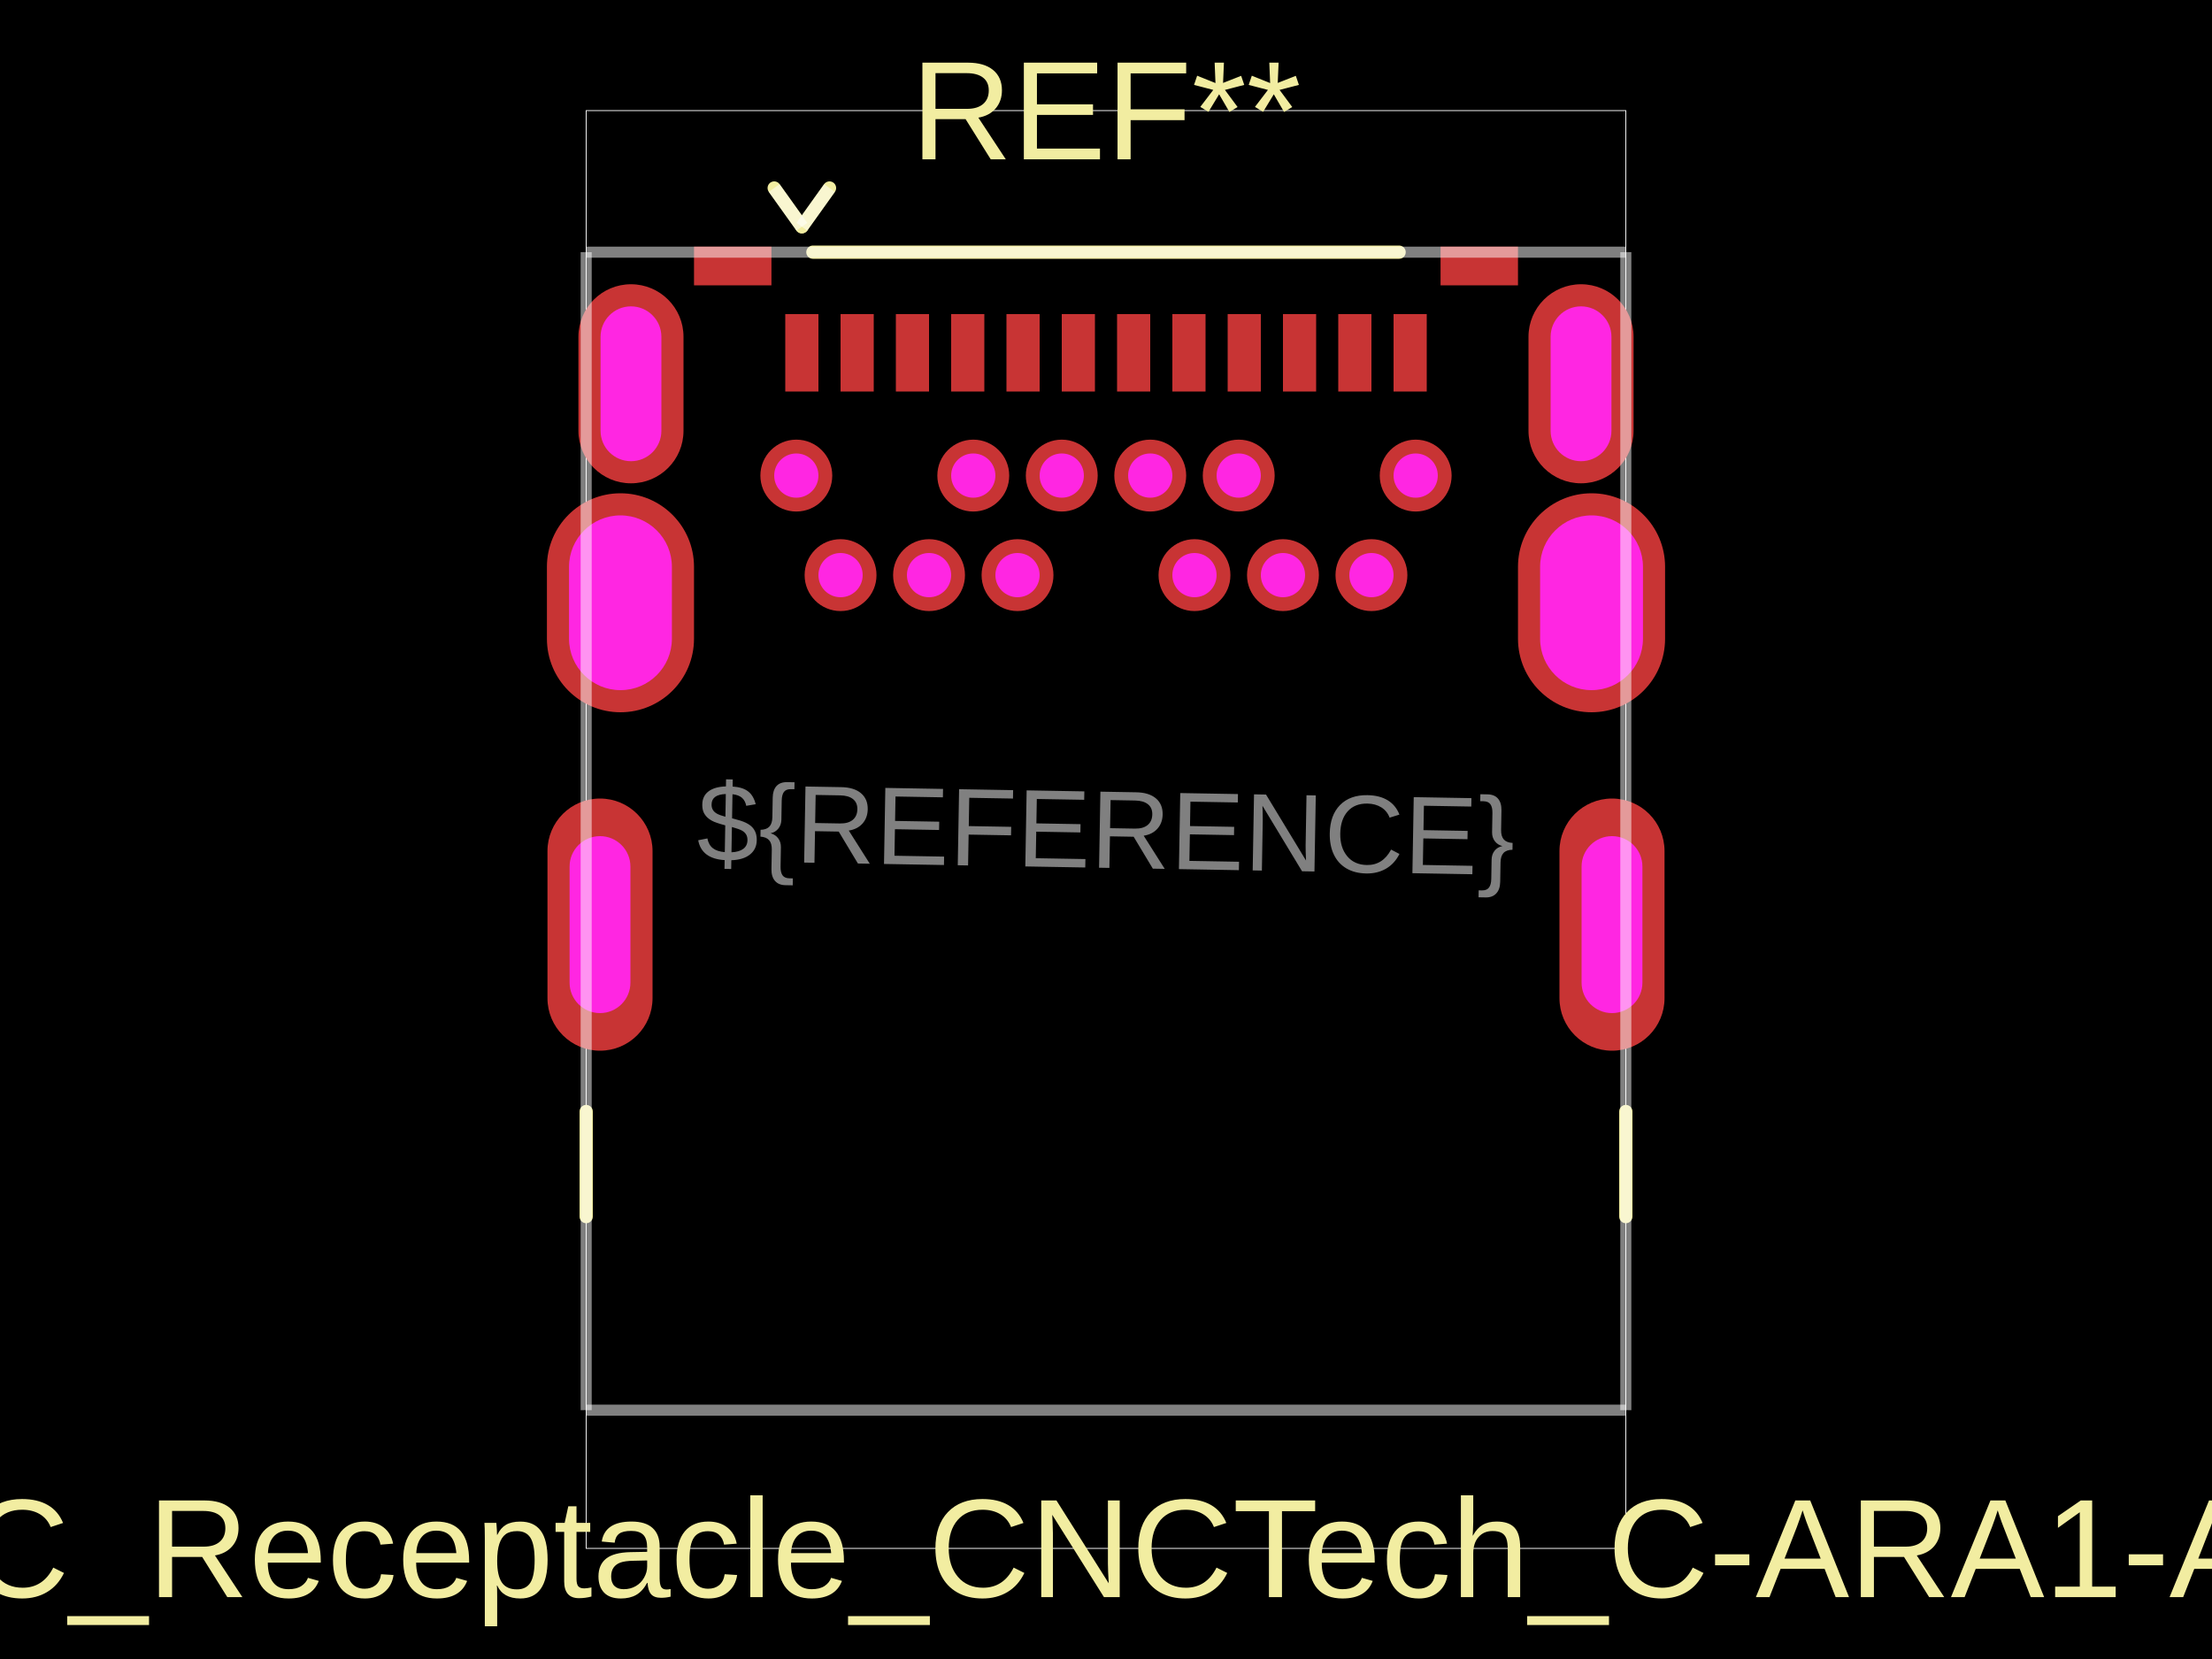
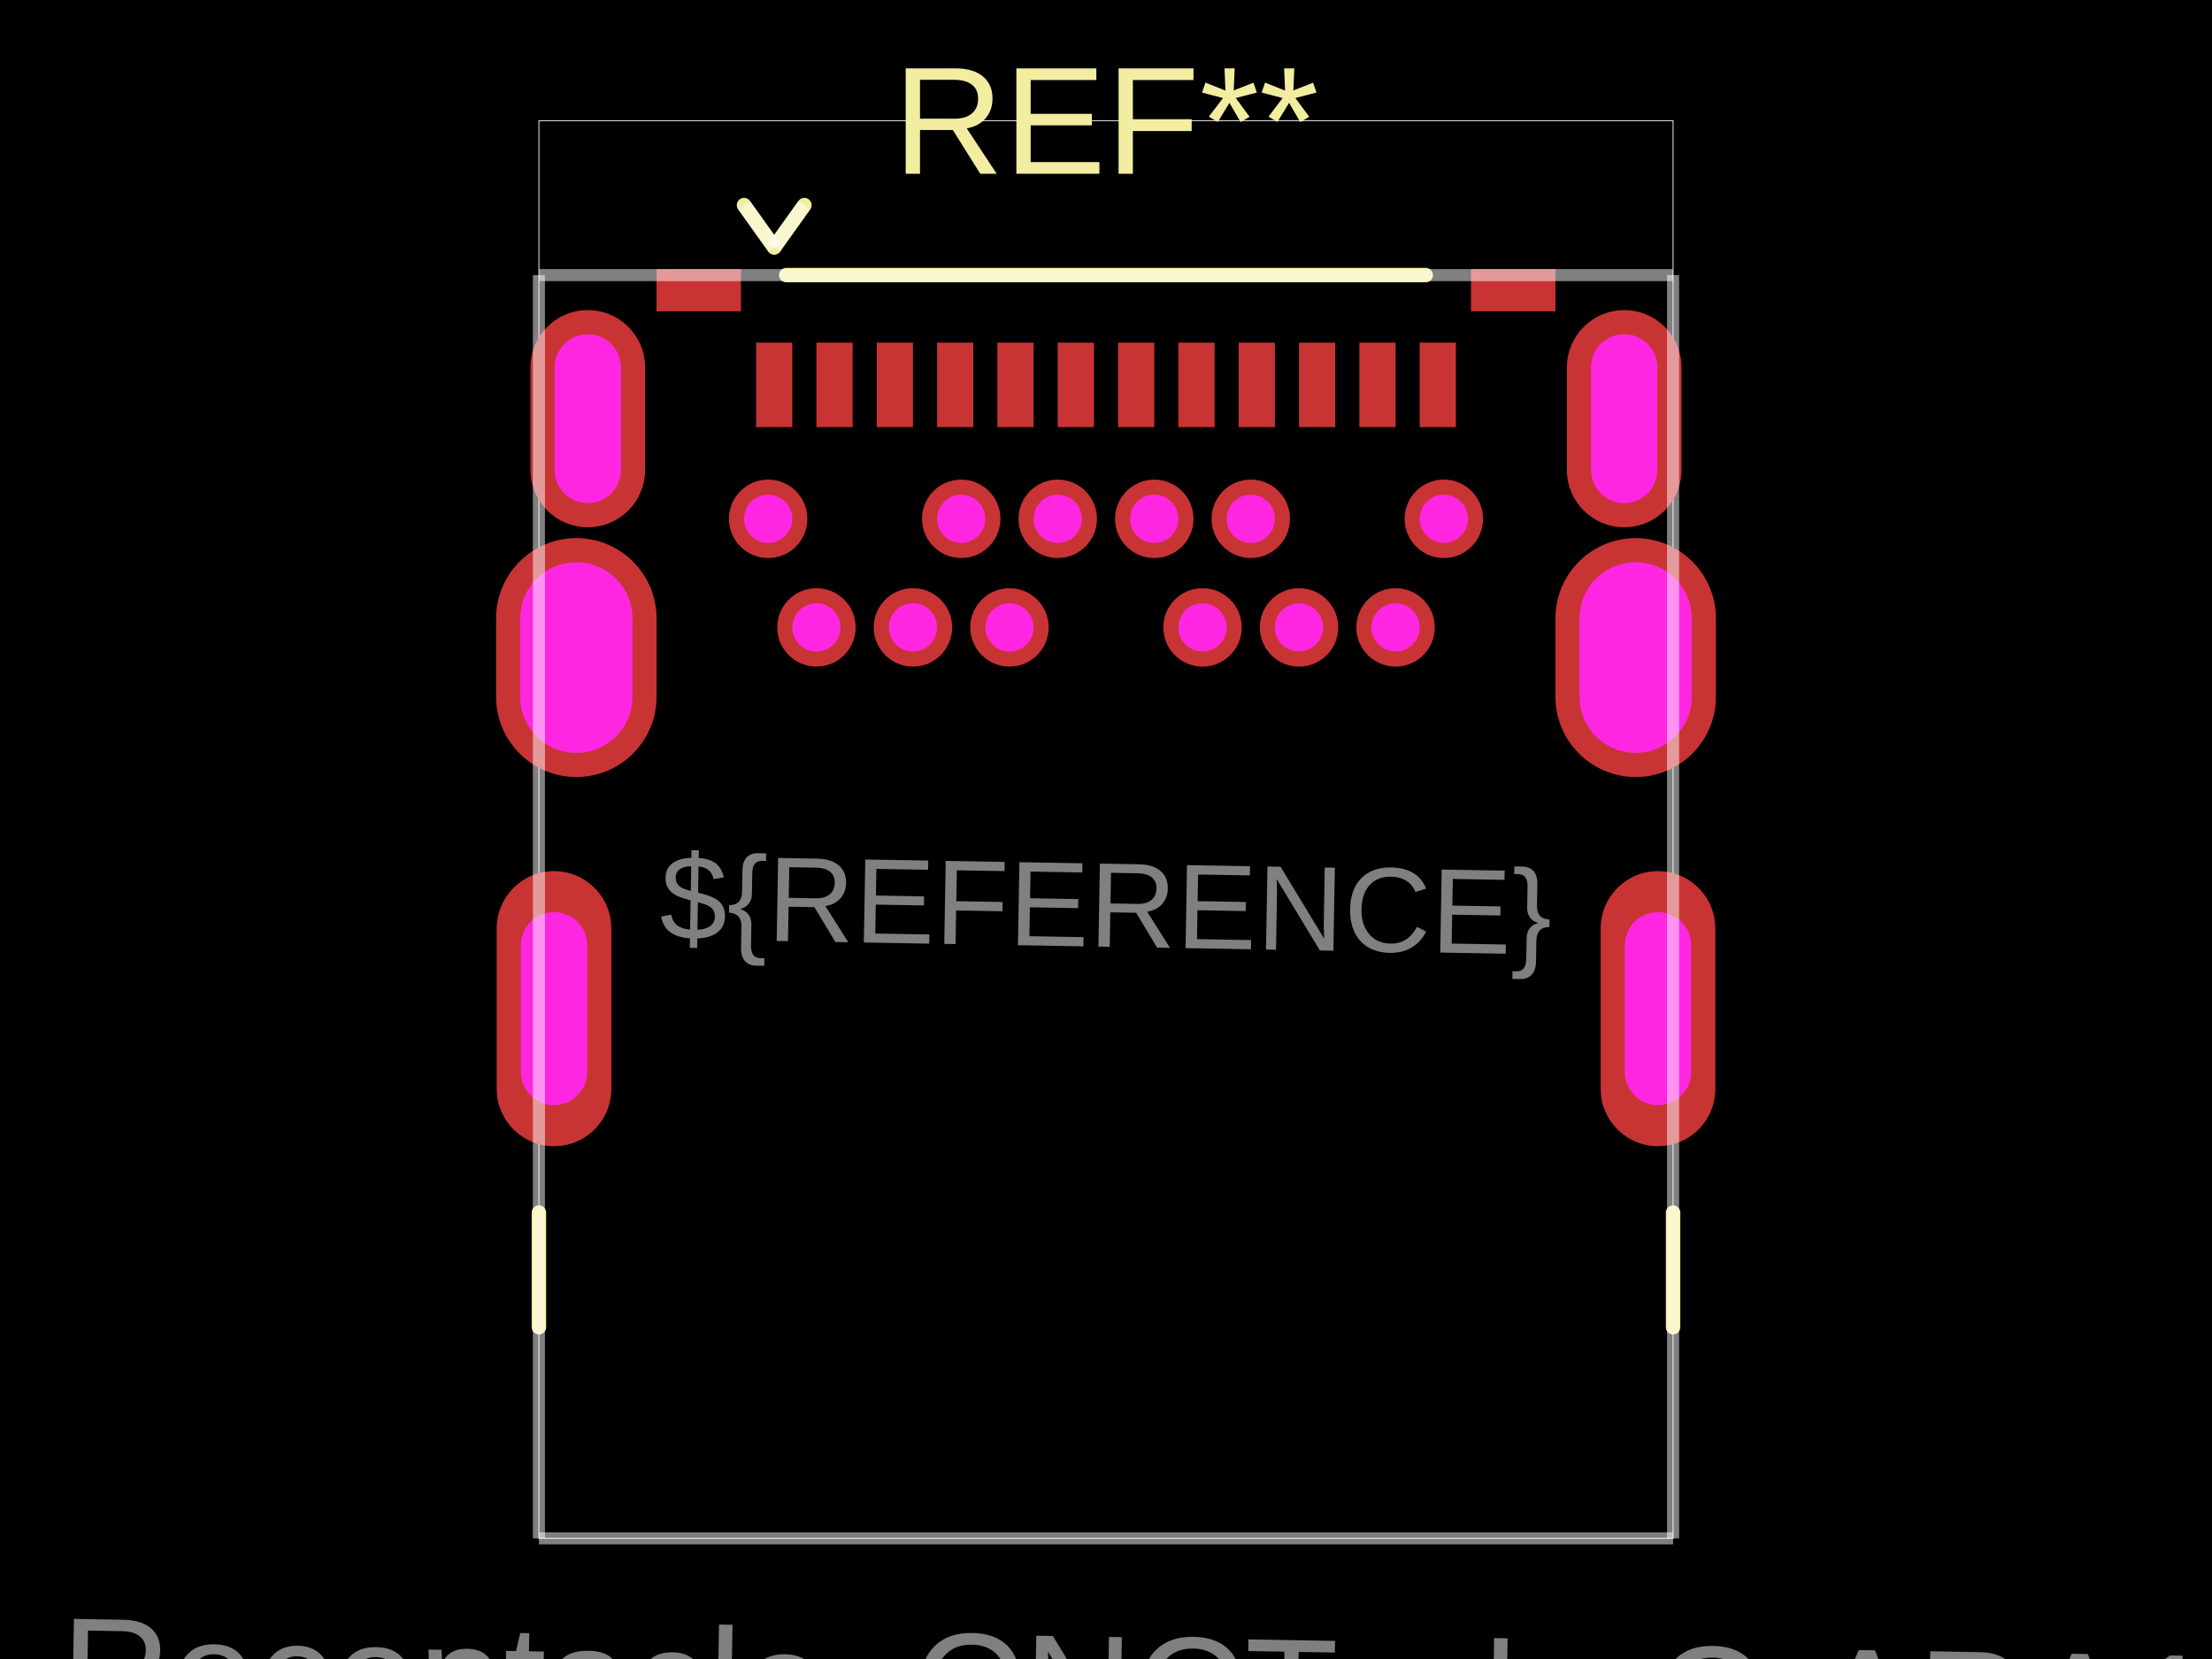
<svg xmlns="http://www.w3.org/2000/svg" width="800" height="600">
  <style />
  <rect class="boundary" x="0" y="0" fill="#000" width="800" height="600" data-type="pcb_background" data-pcb-layer="global" />
-   <rect class="pcb-boundary" fill="none" stroke="#fff" stroke-width="0.3" x="212" y="40" width="376" height="520" data-type="pcb_boundary" data-pcb-layer="global" />
+   <rect class="pcb-boundary" fill="none" stroke="#fff" stroke-width="0.3" x="194.909" y="43.636" width="410.182" height="512.727" data-type="pcb_boundary" data-pcb-layer="global" />
  <g data-type="pcb_plated_hole" data-pcb-layer="through">
-     <circle class="pcb-hole-outer" fill="rgb(200, 52, 52)" cx="512" cy="172" r="13" data-type="pcb_plated_hole" data-pcb-layer="top" />
-     <circle class="pcb-hole-inner" fill="#FF26E2" cx="512" cy="172" r="8" data-type="pcb_plated_hole_drill" data-pcb-layer="drill" />
+     <circle class="pcb-hole-outer" fill="rgb(200, 52, 52)" cx="522.182" cy="187.636" r="14.182" data-type="pcb_plated_hole" data-pcb-layer="top" />
+     <circle class="pcb-hole-inner" fill="#FF26E2" cx="522.182" cy="187.636" r="8.727" data-type="pcb_plated_hole_drill" data-pcb-layer="drill" />
  </g>
  <g data-type="pcb_plated_hole" data-pcb-layer="through">
-     <circle class="pcb-hole-outer" fill="rgb(200, 52, 52)" cx="496" cy="208" r="13" data-type="pcb_plated_hole" data-pcb-layer="top" />
-     <circle class="pcb-hole-inner" fill="#FF26E2" cx="496" cy="208" r="8" data-type="pcb_plated_hole_drill" data-pcb-layer="drill" />
+     <circle class="pcb-hole-outer" fill="rgb(200, 52, 52)" cx="504.727" cy="226.909" r="14.182" data-type="pcb_plated_hole" data-pcb-layer="top" />
+     <circle class="pcb-hole-inner" fill="#FF26E2" cx="504.727" cy="226.909" r="8.727" data-type="pcb_plated_hole_drill" data-pcb-layer="drill" />
  </g>
  <g data-type="pcb_plated_hole" data-pcb-layer="through">
-     <circle class="pcb-hole-outer" fill="rgb(200, 52, 52)" cx="464" cy="208" r="13" data-type="pcb_plated_hole" data-pcb-layer="top" />
-     <circle class="pcb-hole-inner" fill="#FF26E2" cx="464" cy="208" r="8" data-type="pcb_plated_hole_drill" data-pcb-layer="drill" />
+     <circle class="pcb-hole-outer" fill="rgb(200, 52, 52)" cx="469.818" cy="226.909" r="14.182" data-type="pcb_plated_hole" data-pcb-layer="top" />
+     <circle class="pcb-hole-inner" fill="#FF26E2" cx="469.818" cy="226.909" r="8.727" data-type="pcb_plated_hole_drill" data-pcb-layer="drill" />
  </g>
  <g data-type="pcb_plated_hole" data-pcb-layer="through">
-     <circle class="pcb-hole-outer" fill="rgb(200, 52, 52)" cx="448" cy="172" r="13" data-type="pcb_plated_hole" data-pcb-layer="top" />
-     <circle class="pcb-hole-inner" fill="#FF26E2" cx="448" cy="172" r="8" data-type="pcb_plated_hole_drill" data-pcb-layer="drill" />
+     <circle class="pcb-hole-outer" fill="rgb(200, 52, 52)" cx="452.364" cy="187.636" r="14.182" data-type="pcb_plated_hole" data-pcb-layer="top" />
+     <circle class="pcb-hole-inner" fill="#FF26E2" cx="452.364" cy="187.636" r="8.727" data-type="pcb_plated_hole_drill" data-pcb-layer="drill" />
  </g>
  <g data-type="pcb_plated_hole" data-pcb-layer="through">
-     <circle class="pcb-hole-outer" fill="rgb(200, 52, 52)" cx="432" cy="208" r="13" data-type="pcb_plated_hole" data-pcb-layer="top" />
-     <circle class="pcb-hole-inner" fill="#FF26E2" cx="432" cy="208" r="8" data-type="pcb_plated_hole_drill" data-pcb-layer="drill" />
+     <circle class="pcb-hole-outer" fill="rgb(200, 52, 52)" cx="434.909" cy="226.909" r="14.182" data-type="pcb_plated_hole" data-pcb-layer="top" />
+     <circle class="pcb-hole-inner" fill="#FF26E2" cx="434.909" cy="226.909" r="8.727" data-type="pcb_plated_hole_drill" data-pcb-layer="drill" />
  </g>
  <g data-type="pcb_plated_hole" data-pcb-layer="through">
-     <circle class="pcb-hole-outer" fill="rgb(200, 52, 52)" cx="416" cy="172" r="13" data-type="pcb_plated_hole" data-pcb-layer="top" />
-     <circle class="pcb-hole-inner" fill="#FF26E2" cx="416" cy="172" r="8" data-type="pcb_plated_hole_drill" data-pcb-layer="drill" />
+     <circle class="pcb-hole-outer" fill="rgb(200, 52, 52)" cx="417.455" cy="187.636" r="14.182" data-type="pcb_plated_hole" data-pcb-layer="top" />
+     <circle class="pcb-hole-inner" fill="#FF26E2" cx="417.455" cy="187.636" r="8.727" data-type="pcb_plated_hole_drill" data-pcb-layer="drill" />
  </g>
  <g data-type="pcb_plated_hole" data-pcb-layer="through">
-     <circle class="pcb-hole-outer" fill="rgb(200, 52, 52)" cx="384" cy="172" r="13" data-type="pcb_plated_hole" data-pcb-layer="top" />
-     <circle class="pcb-hole-inner" fill="#FF26E2" cx="384" cy="172" r="8" data-type="pcb_plated_hole_drill" data-pcb-layer="drill" />
+     <circle class="pcb-hole-outer" fill="rgb(200, 52, 52)" cx="382.545" cy="187.636" r="14.182" data-type="pcb_plated_hole" data-pcb-layer="top" />
+     <circle class="pcb-hole-inner" fill="#FF26E2" cx="382.545" cy="187.636" r="8.727" data-type="pcb_plated_hole_drill" data-pcb-layer="drill" />
  </g>
  <g data-type="pcb_plated_hole" data-pcb-layer="through">
-     <circle class="pcb-hole-outer" fill="rgb(200, 52, 52)" cx="368" cy="208" r="13" data-type="pcb_plated_hole" data-pcb-layer="top" />
-     <circle class="pcb-hole-inner" fill="#FF26E2" cx="368" cy="208" r="8" data-type="pcb_plated_hole_drill" data-pcb-layer="drill" />
+     <circle class="pcb-hole-outer" fill="rgb(200, 52, 52)" cx="365.091" cy="226.909" r="14.182" data-type="pcb_plated_hole" data-pcb-layer="top" />
+     <circle class="pcb-hole-inner" fill="#FF26E2" cx="365.091" cy="226.909" r="8.727" data-type="pcb_plated_hole_drill" data-pcb-layer="drill" />
  </g>
  <g data-type="pcb_plated_hole" data-pcb-layer="through">
-     <circle class="pcb-hole-outer" fill="rgb(200, 52, 52)" cx="352" cy="172" r="13" data-type="pcb_plated_hole" data-pcb-layer="top" />
-     <circle class="pcb-hole-inner" fill="#FF26E2" cx="352" cy="172" r="8" data-type="pcb_plated_hole_drill" data-pcb-layer="drill" />
+     <circle class="pcb-hole-outer" fill="rgb(200, 52, 52)" cx="347.636" cy="187.636" r="14.182" data-type="pcb_plated_hole" data-pcb-layer="top" />
+     <circle class="pcb-hole-inner" fill="#FF26E2" cx="347.636" cy="187.636" r="8.727" data-type="pcb_plated_hole_drill" data-pcb-layer="drill" />
  </g>
  <g data-type="pcb_plated_hole" data-pcb-layer="through">
-     <circle class="pcb-hole-outer" fill="rgb(200, 52, 52)" cx="336" cy="208" r="13" data-type="pcb_plated_hole" data-pcb-layer="top" />
-     <circle class="pcb-hole-inner" fill="#FF26E2" cx="336" cy="208" r="8" data-type="pcb_plated_hole_drill" data-pcb-layer="drill" />
+     <circle class="pcb-hole-outer" fill="rgb(200, 52, 52)" cx="330.182" cy="226.909" r="14.182" data-type="pcb_plated_hole" data-pcb-layer="top" />
+     <circle class="pcb-hole-inner" fill="#FF26E2" cx="330.182" cy="226.909" r="8.727" data-type="pcb_plated_hole_drill" data-pcb-layer="drill" />
  </g>
  <g data-type="pcb_plated_hole" data-pcb-layer="through">
-     <circle class="pcb-hole-outer" fill="rgb(200, 52, 52)" cx="304" cy="208" r="13" data-type="pcb_plated_hole" data-pcb-layer="top" />
-     <circle class="pcb-hole-inner" fill="#FF26E2" cx="304" cy="208" r="8" data-type="pcb_plated_hole_drill" data-pcb-layer="drill" />
+     <circle class="pcb-hole-outer" fill="rgb(200, 52, 52)" cx="295.273" cy="226.909" r="14.182" data-type="pcb_plated_hole" data-pcb-layer="top" />
+     <circle class="pcb-hole-inner" fill="#FF26E2" cx="295.273" cy="226.909" r="8.727" data-type="pcb_plated_hole_drill" data-pcb-layer="drill" />
  </g>
  <g data-type="pcb_plated_hole" data-pcb-layer="through">
-     <circle class="pcb-hole-outer" fill="rgb(200, 52, 52)" cx="288" cy="172" r="13" data-type="pcb_plated_hole" data-pcb-layer="top" />
-     <circle class="pcb-hole-inner" fill="#FF26E2" cx="288" cy="172" r="8" data-type="pcb_plated_hole_drill" data-pcb-layer="drill" />
+     <circle class="pcb-hole-outer" fill="rgb(200, 52, 52)" cx="277.818" cy="187.636" r="14.182" data-type="pcb_plated_hole" data-pcb-layer="top" />
+     <circle class="pcb-hole-inner" fill="#FF26E2" cx="277.818" cy="187.636" r="8.727" data-type="pcb_plated_hole_drill" data-pcb-layer="drill" />
  </g>
  <g data-type="pcb_plated_hole" data-pcb-layer="through">
-     <path class="pcb-hole-outer" fill="rgb(200, 52, 52)" d="M-19,-26.6 v53.2 a19,19 0 0 0 38,0 v-53.2 a19,19 0 0 0 -38,0 z" transform="translate(217 334.4)" data-type="pcb_plated_hole" data-pcb-layer="top" />
-     <path class="pcb-hole-inner" fill="#FF26E2" d="M-11,-21 v42 a11,11 0 0 0 22,0 v-42 a11,11 0 0 0 -22,0 z" transform="translate(217 334.4)" data-type="pcb_plated_hole_drill" data-pcb-layer="drill" />
+     <path class="pcb-hole-outer" fill="rgb(200, 52, 52)" d="M-20.727,-29.018 v58.036 a20.727,20.727 0 0 0 41.455,0 v-58.036 a20.727,20.727 0 0 0 -41.455,0 z" transform="translate(200.3636 364.8)" data-type="pcb_plated_hole" data-pcb-layer="top" />
+     <path class="pcb-hole-inner" fill="#FF26E2" d="M-12,-22.909 v45.818 a12,12 0 0 0 24,0 v-45.818 a12,12 0 0 0 -24,0 z" transform="translate(200.3636 364.8)" data-type="pcb_plated_hole_drill" data-pcb-layer="drill" />
  </g>
  <g data-type="pcb_plated_hole" data-pcb-layer="through">
-     <path class="pcb-hole-outer" fill="rgb(200, 52, 52)" d="M-26.6,-13 v26 a26.6,26.6 0 0 0 53.2,0 v-26 a26.6,26.6 0 0 0 -53.2,0 z" transform="translate(224.4 218)" data-type="pcb_plated_hole" data-pcb-layer="top" />
-     <path class="pcb-hole-inner" fill="#FF26E2" d="M-18.6,-13 v26 a18.6,18.6 0 0 0 37.2,0 v-26 a18.6,18.6 0 0 0 -37.2,0 z" transform="translate(224.4 218)" data-type="pcb_plated_hole_drill" data-pcb-layer="drill" />
+     <path class="pcb-hole-outer" fill="rgb(200, 52, 52)" d="M-29.018,-14.182 v28.364 a29.018,29.018 0 0 0 58.036,0 v-28.364 a29.018,29.018 0 0 0 -58.036,0 z" transform="translate(208.4364 237.8182)" data-type="pcb_plated_hole" data-pcb-layer="top" />
+     <path class="pcb-hole-inner" fill="#FF26E2" d="M-20.291,-14.182 v28.364 a20.291,20.291 0 0 0 40.582,0 v-28.364 a20.291,20.291 0 0 0 -40.582,0 z" transform="translate(208.4364 237.8182)" data-type="pcb_plated_hole_drill" data-pcb-layer="drill" />
  </g>
  <g data-type="pcb_plated_hole" data-pcb-layer="through">
-     <path class="pcb-hole-outer" fill="rgb(200, 52, 52)" d="M-19,-17 v34 a19,19 0 0 0 38,0 v-34 a19,19 0 0 0 -38,0 z" transform="translate(228.2 138.8)" data-type="pcb_plated_hole" data-pcb-layer="top" />
-     <path class="pcb-hole-inner" fill="#FF26E2" d="M-11,-17 v34 a11,11 0 0 0 22,0 v-34 a11,11 0 0 0 -22,0 z" transform="translate(228.2 138.8)" data-type="pcb_plated_hole_drill" data-pcb-layer="drill" />
+     <path class="pcb-hole-outer" fill="rgb(200, 52, 52)" d="M-20.727,-18.545 v37.091 a20.727,20.727 0 0 0 41.455,0 v-37.091 a20.727,20.727 0 0 0 -41.455,0 z" transform="translate(212.5818 151.4182)" data-type="pcb_plated_hole" data-pcb-layer="top" />
+     <path class="pcb-hole-inner" fill="#FF26E2" d="M-12,-18.545 v37.091 a12,12 0 0 0 24,0 v-37.091 a12,12 0 0 0 -24,0 z" transform="translate(212.5818 151.4182)" data-type="pcb_plated_hole_drill" data-pcb-layer="drill" />
  </g>
  <g data-type="pcb_plated_hole" data-pcb-layer="through">
-     <path class="pcb-hole-outer" fill="rgb(200, 52, 52)" d="M-19,-17 v34 a19,19 0 0 0 38,0 v-34 a19,19 0 0 0 -38,0 z" transform="translate(571.8 138.8)" data-type="pcb_plated_hole" data-pcb-layer="top" />
-     <path class="pcb-hole-inner" fill="#FF26E2" d="M-11,-17 v34 a11,11 0 0 0 22,0 v-34 a11,11 0 0 0 -22,0 z" transform="translate(571.8 138.8)" data-type="pcb_plated_hole_drill" data-pcb-layer="drill" />
+     <path class="pcb-hole-outer" fill="rgb(200, 52, 52)" d="M-20.727,-18.545 v37.091 a20.727,20.727 0 0 0 41.455,0 v-37.091 a20.727,20.727 0 0 0 -41.455,0 z" transform="translate(587.4182 151.4182)" data-type="pcb_plated_hole" data-pcb-layer="top" />
+     <path class="pcb-hole-inner" fill="#FF26E2" d="M-12,-18.545 v37.091 a12,12 0 0 0 24,0 v-37.091 a12,12 0 0 0 -24,0 z" transform="translate(587.4182 151.4182)" data-type="pcb_plated_hole_drill" data-pcb-layer="drill" />
  </g>
  <g data-type="pcb_plated_hole" data-pcb-layer="through">
-     <path class="pcb-hole-outer" fill="rgb(200, 52, 52)" d="M-26.6,-13 v26 a26.6,26.6 0 0 0 53.2,0 v-26 a26.6,26.6 0 0 0 -53.2,0 z" transform="translate(575.6 218)" data-type="pcb_plated_hole" data-pcb-layer="top" />
-     <path class="pcb-hole-inner" fill="#FF26E2" d="M-18.6,-13 v26 a18.6,18.6 0 0 0 37.2,0 v-26 a18.6,18.6 0 0 0 -37.2,0 z" transform="translate(575.6 218)" data-type="pcb_plated_hole_drill" data-pcb-layer="drill" />
+     <path class="pcb-hole-outer" fill="rgb(200, 52, 52)" d="M-29.018,-14.182 v28.364 a29.018,29.018 0 0 0 58.036,0 v-28.364 a29.018,29.018 0 0 0 -58.036,0 z" transform="translate(591.5636 237.8182)" data-type="pcb_plated_hole" data-pcb-layer="top" />
+     <path class="pcb-hole-inner" fill="#FF26E2" d="M-20.291,-14.182 v28.364 a20.291,20.291 0 0 0 40.582,0 v-28.364 a20.291,20.291 0 0 0 -40.582,0 z" transform="translate(591.5636 237.8182)" data-type="pcb_plated_hole_drill" data-pcb-layer="drill" />
  </g>
  <g data-type="pcb_plated_hole" data-pcb-layer="through">
-     <path class="pcb-hole-outer" fill="rgb(200, 52, 52)" d="M-19,-26.6 v53.2 a19,19 0 0 0 38,0 v-53.2 a19,19 0 0 0 -38,0 z" transform="translate(583 334.4)" data-type="pcb_plated_hole" data-pcb-layer="top" />
-     <path class="pcb-hole-inner" fill="#FF26E2" d="M-11,-21 v42 a11,11 0 0 0 22,0 v-42 a11,11 0 0 0 -22,0 z" transform="translate(583 334.4)" data-type="pcb_plated_hole_drill" data-pcb-layer="drill" />
+     <path class="pcb-hole-outer" fill="rgb(200, 52, 52)" d="M-20.727,-29.018 v58.036 a20.727,20.727 0 0 0 41.455,0 v-58.036 a20.727,20.727 0 0 0 -41.455,0 z" transform="translate(599.6364 364.8)" data-type="pcb_plated_hole" data-pcb-layer="top" />
+     <path class="pcb-hole-inner" fill="#FF26E2" d="M-12,-22.909 v45.818 a12,12 0 0 0 24,0 v-45.818 a12,12 0 0 0 -24,0 z" transform="translate(599.6364 364.8)" data-type="pcb_plated_hole_drill" data-pcb-layer="drill" />
  </g>
-   <rect class="pcb-pad" fill="rgb(200, 52, 52)" x="284" y="113.6" width="12" height="28" data-type="pcb_smtpad" data-pcb-layer="top" />
-   <rect class="pcb-pad" fill="rgb(200, 52, 52)" x="304" y="113.6" width="12" height="28" data-type="pcb_smtpad" data-pcb-layer="top" />
-   <rect class="pcb-pad" fill="rgb(200, 52, 52)" x="324" y="113.6" width="12" height="28" data-type="pcb_smtpad" data-pcb-layer="top" />
-   <rect class="pcb-pad" fill="rgb(200, 52, 52)" x="344" y="113.6" width="12" height="28" data-type="pcb_smtpad" data-pcb-layer="top" />
-   <rect class="pcb-pad" fill="rgb(200, 52, 52)" x="364" y="113.6" width="12" height="28" data-type="pcb_smtpad" data-pcb-layer="top" />
-   <rect class="pcb-pad" fill="rgb(200, 52, 52)" x="384" y="113.6" width="12" height="28" data-type="pcb_smtpad" data-pcb-layer="top" />
-   <rect class="pcb-pad" fill="rgb(200, 52, 52)" x="404" y="113.6" width="12" height="28" data-type="pcb_smtpad" data-pcb-layer="top" />
-   <rect class="pcb-pad" fill="rgb(200, 52, 52)" x="424" y="113.6" width="12" height="28" data-type="pcb_smtpad" data-pcb-layer="top" />
-   <rect class="pcb-pad" fill="rgb(200, 52, 52)" x="444" y="113.6" width="12" height="28" data-type="pcb_smtpad" data-pcb-layer="top" />
-   <rect class="pcb-pad" fill="rgb(200, 52, 52)" x="464" y="113.6" width="12" height="28" data-type="pcb_smtpad" data-pcb-layer="top" />
-   <rect class="pcb-pad" fill="rgb(200, 52, 52)" x="484" y="113.6" width="12" height="28" data-type="pcb_smtpad" data-pcb-layer="top" />
-   <rect class="pcb-pad" fill="rgb(200, 52, 52)" x="504" y="113.6" width="12" height="28" data-type="pcb_smtpad" data-pcb-layer="top" />
-   <rect class="pcb-pad" fill="rgb(200, 52, 52)" x="251" y="89.2" width="28" height="14" data-type="pcb_smtpad" data-pcb-layer="top" />
-   <rect class="pcb-pad" fill="rgb(200, 52, 52)" x="521" y="89.2" width="28" height="14" data-type="pcb_smtpad" data-pcb-layer="top" />
-   <path class="pcb-silkscreen pcb-silkscreen-top" d="M 212 402 L 212 440" fill="none" stroke="#f2eda1" stroke-width="4.8" stroke-linecap="round" stroke-linejoin="round" data-pcb-component-id="pcb_component_0" data-pcb-silkscreen-path-id="pcb_silkscreen_path_0" data-type="pcb_silkscreen_path" data-pcb-layer="top" />
-   <path class="pcb-silkscreen pcb-silkscreen-top" d="M 280 68 L 290 82" fill="none" stroke="#f2eda1" stroke-width="4.8" stroke-linecap="round" stroke-linejoin="round" data-pcb-component-id="pcb_component_0" data-pcb-silkscreen-path-id="pcb_silkscreen_path_1" data-type="pcb_silkscreen_path" data-pcb-layer="top" />
-   <path class="pcb-silkscreen pcb-silkscreen-top" d="M 290 82 L 300 68" fill="none" stroke="#f2eda1" stroke-width="4.8" stroke-linecap="round" stroke-linejoin="round" data-pcb-component-id="pcb_component_0" data-pcb-silkscreen-path-id="pcb_silkscreen_path_2" data-type="pcb_silkscreen_path" data-pcb-layer="top" />
-   <path class="pcb-silkscreen pcb-silkscreen-top" d="M 294 91.2 L 506 91.2" fill="none" stroke="#f2eda1" stroke-width="4.8" stroke-linecap="round" stroke-linejoin="round" data-pcb-component-id="pcb_component_0" data-pcb-silkscreen-path-id="pcb_silkscreen_path_3" data-type="pcb_silkscreen_path" data-pcb-layer="top" />
-   <path class="pcb-silkscreen pcb-silkscreen-top" d="M 588 440 L 588 402" fill="none" stroke="#f2eda1" stroke-width="4.8" stroke-linecap="round" stroke-linejoin="round" data-pcb-component-id="pcb_component_0" data-pcb-silkscreen-path-id="pcb_silkscreen_path_4" data-type="pcb_silkscreen_path" data-pcb-layer="top" />
-   <text x="0" y="0" dx="0" dy="0" fill="#f2eda1" font-family="Arial, sans-serif" font-size="50.8" text-anchor="middle" dominant-baseline="central" transform="matrix(1,0,0,1,400,40)" class="pcb-silkscreen-text pcb-silkscreen-top" data-pcb-silkscreen-text-id="pcb_component_0" stroke="none" data-type="pcb_silkscreen_text" data-pcb-layer="top">REF**</text>
-   <text x="0" y="0" dx="0" dy="0" fill="#f2eda1" font-family="Arial, sans-serif" font-size="50.8" text-anchor="middle" dominant-baseline="central" transform="matrix(1,0,0,1,399.2,560)" class="pcb-silkscreen-text pcb-silkscreen-top" data-pcb-silkscreen-text-id="pcb_component_0" stroke="none" data-type="pcb_silkscreen_text" data-pcb-layer="top">USB_C_Receptacle_CNCTech_C-ARA1-AK51X</text>
-   <path class="pcb-fabrication-note-path" stroke="rgba(255,255,255,0.5)" fill="none" d="M 212 91.2 L 588 91.2" stroke-width="4" data-pcb-component-id="pcb_component_0" data-pcb-fabrication-note-path-id="undefined" data-type="pcb_fabrication_note_path" data-pcb-layer="overlay" />
-   <path class="pcb-fabrication-note-path" stroke="rgba(255,255,255,0.5)" fill="none" d="M 212 510 L 212 91.2" stroke-width="4" data-pcb-component-id="pcb_component_0" data-pcb-fabrication-note-path-id="undefined" data-type="pcb_fabrication_note_path" data-pcb-layer="overlay" />
-   <path class="pcb-fabrication-note-path" stroke="rgba(255,255,255,0.5)" fill="none" d="M 280 68 L 290 82" stroke-width="4.8" data-pcb-component-id="pcb_component_0" data-pcb-fabrication-note-path-id="undefined" data-type="pcb_fabrication_note_path" data-pcb-layer="overlay" />
-   <path class="pcb-fabrication-note-path" stroke="rgba(255,255,255,0.5)" fill="none" d="M 290 82 L 300 68" stroke-width="4.8" data-pcb-component-id="pcb_component_0" data-pcb-fabrication-note-path-id="undefined" data-type="pcb_fabrication_note_path" data-pcb-layer="overlay" />
-   <path class="pcb-fabrication-note-path" stroke="rgba(255,255,255,0.5)" fill="none" d="M 588 91.2 L 588 510" stroke-width="4" data-pcb-component-id="pcb_component_0" data-pcb-fabrication-note-path-id="undefined" data-type="pcb_fabrication_note_path" data-pcb-layer="overlay" />
-   <path class="pcb-fabrication-note-path" stroke="rgba(255,255,255,0.5)" fill="none" d="M 588 510 L 212 510" stroke-width="4" data-pcb-component-id="pcb_component_0" data-pcb-fabrication-note-path-id="undefined" data-type="pcb_fabrication_note_path" data-pcb-layer="overlay" />
-   <text x="0" y="0" font-family="Arial, sans-serif" font-size="40" text-anchor="middle" dominant-baseline="central" transform="matrix(0.9998477,0.01745241,-0.01745241,0.9998477,400,300)" class="pcb-fabrication-note-text" fill="rgba(255,255,255,0.5)" data-type="pcb_fabrication_note_text" data-pcb-layer="overlay">${REFERENCE}</text>
+   <rect class="pcb-pad" fill="rgb(200, 52, 52)" x="273.455" y="123.927" width="13.091" height="30.545" data-type="pcb_smtpad" data-pcb-layer="top" />
+   <rect class="pcb-pad" fill="rgb(200, 52, 52)" x="295.273" y="123.927" width="13.091" height="30.545" data-type="pcb_smtpad" data-pcb-layer="top" />
+   <rect class="pcb-pad" fill="rgb(200, 52, 52)" x="317.091" y="123.927" width="13.091" height="30.545" data-type="pcb_smtpad" data-pcb-layer="top" />
+   <rect class="pcb-pad" fill="rgb(200, 52, 52)" x="338.909" y="123.927" width="13.091" height="30.545" data-type="pcb_smtpad" data-pcb-layer="top" />
+   <rect class="pcb-pad" fill="rgb(200, 52, 52)" x="360.727" y="123.927" width="13.091" height="30.545" data-type="pcb_smtpad" data-pcb-layer="top" />
+   <rect class="pcb-pad" fill="rgb(200, 52, 52)" x="382.545" y="123.927" width="13.091" height="30.545" data-type="pcb_smtpad" data-pcb-layer="top" />
+   <rect class="pcb-pad" fill="rgb(200, 52, 52)" x="404.364" y="123.927" width="13.091" height="30.545" data-type="pcb_smtpad" data-pcb-layer="top" />
+   <rect class="pcb-pad" fill="rgb(200, 52, 52)" x="426.182" y="123.927" width="13.091" height="30.545" data-type="pcb_smtpad" data-pcb-layer="top" />
+   <rect class="pcb-pad" fill="rgb(200, 52, 52)" x="448" y="123.927" width="13.091" height="30.545" data-type="pcb_smtpad" data-pcb-layer="top" />
+   <rect class="pcb-pad" fill="rgb(200, 52, 52)" x="469.818" y="123.927" width="13.091" height="30.545" data-type="pcb_smtpad" data-pcb-layer="top" />
+   <rect class="pcb-pad" fill="rgb(200, 52, 52)" x="491.636" y="123.927" width="13.091" height="30.545" data-type="pcb_smtpad" data-pcb-layer="top" />
+   <rect class="pcb-pad" fill="rgb(200, 52, 52)" x="513.455" y="123.927" width="13.091" height="30.545" data-type="pcb_smtpad" data-pcb-layer="top" />
+   <rect class="pcb-pad" fill="rgb(200, 52, 52)" x="237.455" y="97.309" width="30.545" height="15.273" data-type="pcb_smtpad" data-pcb-layer="top" />
+   <rect class="pcb-pad" fill="rgb(200, 52, 52)" x="532" y="97.309" width="30.545" height="15.273" data-type="pcb_smtpad" data-pcb-layer="top" />
+   <path class="pcb-silkscreen pcb-silkscreen-top" d="M 194.909 438.545 L 194.909 480" fill="none" stroke="#f2eda1" stroke-width="5.236" stroke-linecap="round" stroke-linejoin="round" data-pcb-component-id="pcb_component_0" data-pcb-silkscreen-path-id="pcb_silkscreen_path_0" data-type="pcb_silkscreen_path" data-pcb-layer="top" />
+   <path class="pcb-silkscreen pcb-silkscreen-top" d="M 269.091 74.182 L 280 89.455" fill="none" stroke="#f2eda1" stroke-width="5.236" stroke-linecap="round" stroke-linejoin="round" data-pcb-component-id="pcb_component_0" data-pcb-silkscreen-path-id="pcb_silkscreen_path_1" data-type="pcb_silkscreen_path" data-pcb-layer="top" />
+   <path class="pcb-silkscreen pcb-silkscreen-top" d="M 280 89.455 L 290.909 74.182" fill="none" stroke="#f2eda1" stroke-width="5.236" stroke-linecap="round" stroke-linejoin="round" data-pcb-component-id="pcb_component_0" data-pcb-silkscreen-path-id="pcb_silkscreen_path_2" data-type="pcb_silkscreen_path" data-pcb-layer="top" />
+   <path class="pcb-silkscreen pcb-silkscreen-top" d="M 284.364 99.491 L 515.636 99.491" fill="none" stroke="#f2eda1" stroke-width="5.236" stroke-linecap="round" stroke-linejoin="round" data-pcb-component-id="pcb_component_0" data-pcb-silkscreen-path-id="pcb_silkscreen_path_3" data-type="pcb_silkscreen_path" data-pcb-layer="top" />
+   <path class="pcb-silkscreen pcb-silkscreen-top" d="M 605.091 480 L 605.091 438.545" fill="none" stroke="#f2eda1" stroke-width="5.236" stroke-linecap="round" stroke-linejoin="round" data-pcb-component-id="pcb_component_0" data-pcb-silkscreen-path-id="pcb_silkscreen_path_4" data-type="pcb_silkscreen_path" data-pcb-layer="top" />
+   <text x="0" y="0" dx="0" dy="0" fill="#f2eda1" font-family="Arial, sans-serif" font-size="55.418" text-anchor="middle" dominant-baseline="central" transform="matrix(1,0,0,1,400,43.63636)" class="pcb-silkscreen-text pcb-silkscreen-top" data-pcb-silkscreen-text-id="pcb_component_0" stroke="none" data-type="pcb_silkscreen_text" data-pcb-layer="top">REF**</text>
+   <path class="pcb-fabrication-note-path" stroke="rgba(255,255,255,0.5)" fill="none" d="M 194.909 99.491 L 605.091 99.491" stroke-width="4.364" data-pcb-component-id="pcb_component_0" data-pcb-fabrication-note-path-id="undefined" data-type="pcb_fabrication_note_path" data-pcb-layer="overlay" />
+   <path class="pcb-fabrication-note-path" stroke="rgba(255,255,255,0.5)" fill="none" d="M 194.909 556.364 L 194.909 99.491" stroke-width="4.364" data-pcb-component-id="pcb_component_0" data-pcb-fabrication-note-path-id="undefined" data-type="pcb_fabrication_note_path" data-pcb-layer="overlay" />
+   <path class="pcb-fabrication-note-path" stroke="rgba(255,255,255,0.5)" fill="none" d="M 269.091 74.182 L 280 89.455" stroke-width="5.236" data-pcb-component-id="pcb_component_0" data-pcb-fabrication-note-path-id="undefined" data-type="pcb_fabrication_note_path" data-pcb-layer="overlay" />
+   <path class="pcb-fabrication-note-path" stroke="rgba(255,255,255,0.5)" fill="none" d="M 280 89.455 L 290.909 74.182" stroke-width="5.236" data-pcb-component-id="pcb_component_0" data-pcb-fabrication-note-path-id="undefined" data-type="pcb_fabrication_note_path" data-pcb-layer="overlay" />
+   <path class="pcb-fabrication-note-path" stroke="rgba(255,255,255,0.5)" fill="none" d="M 605.091 99.491 L 605.091 556.364" stroke-width="4.364" data-pcb-component-id="pcb_component_0" data-pcb-fabrication-note-path-id="undefined" data-type="pcb_fabrication_note_path" data-pcb-layer="overlay" />
+   <path class="pcb-fabrication-note-path" stroke="rgba(255,255,255,0.5)" fill="none" d="M 605.091 556.364 L 194.909 556.364" stroke-width="4.364" data-pcb-component-id="pcb_component_0" data-pcb-fabrication-note-path-id="undefined" data-type="pcb_fabrication_note_path" data-pcb-layer="overlay" />
+   <text x="0" y="0" font-family="Arial, sans-serif" font-size="43.636" text-anchor="middle" dominant-baseline="central" transform="matrix(0.9998477,0.01745241,-0.01745241,0.9998477,400,327.2727)" class="pcb-fabrication-note-text" fill="rgba(255,255,255,0.5)" data-type="pcb_fabrication_note_text" data-pcb-layer="overlay">${REFERENCE}</text>
+   <text x="0" y="0" font-family="Arial, sans-serif" font-size="55.418" text-anchor="middle" dominant-baseline="central" transform="matrix(0.9998477,0.01745241,-0.01745241,0.9998477,399.1273,610.9091)" class="pcb-fabrication-note-text" fill="rgba(255,255,255,0.5)" data-type="pcb_fabrication_note_text" data-pcb-layer="overlay">USB_C_Receptacle_CNCTech_C-ARA1-AK51X</text>
</svg>
